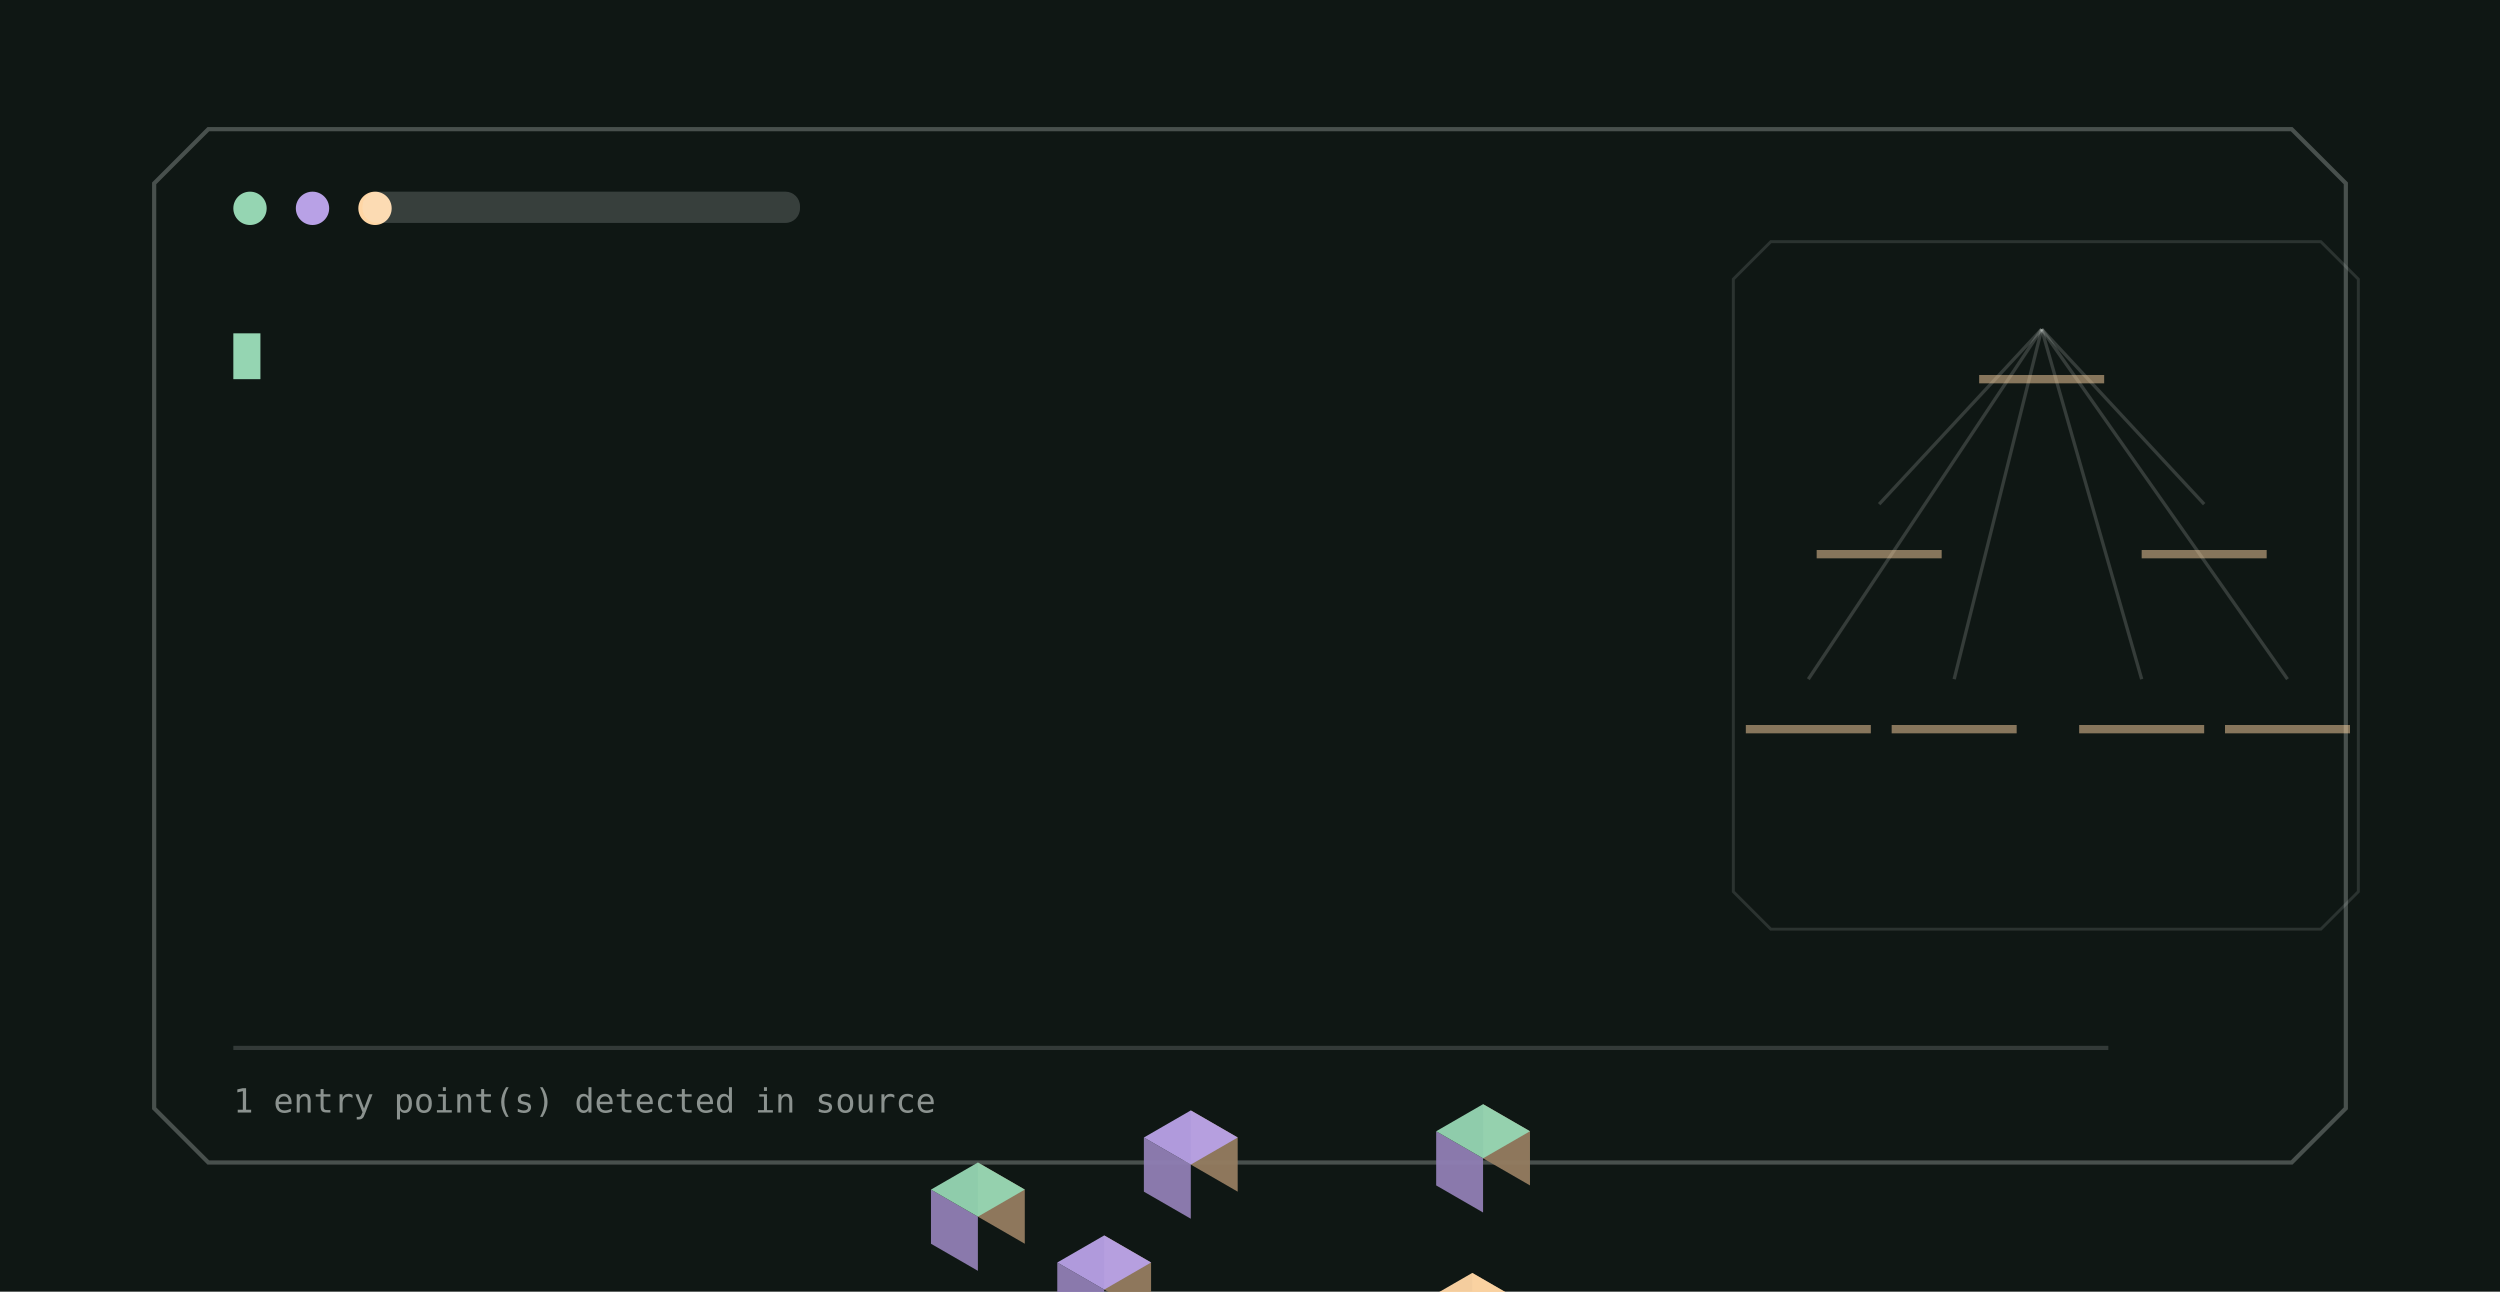
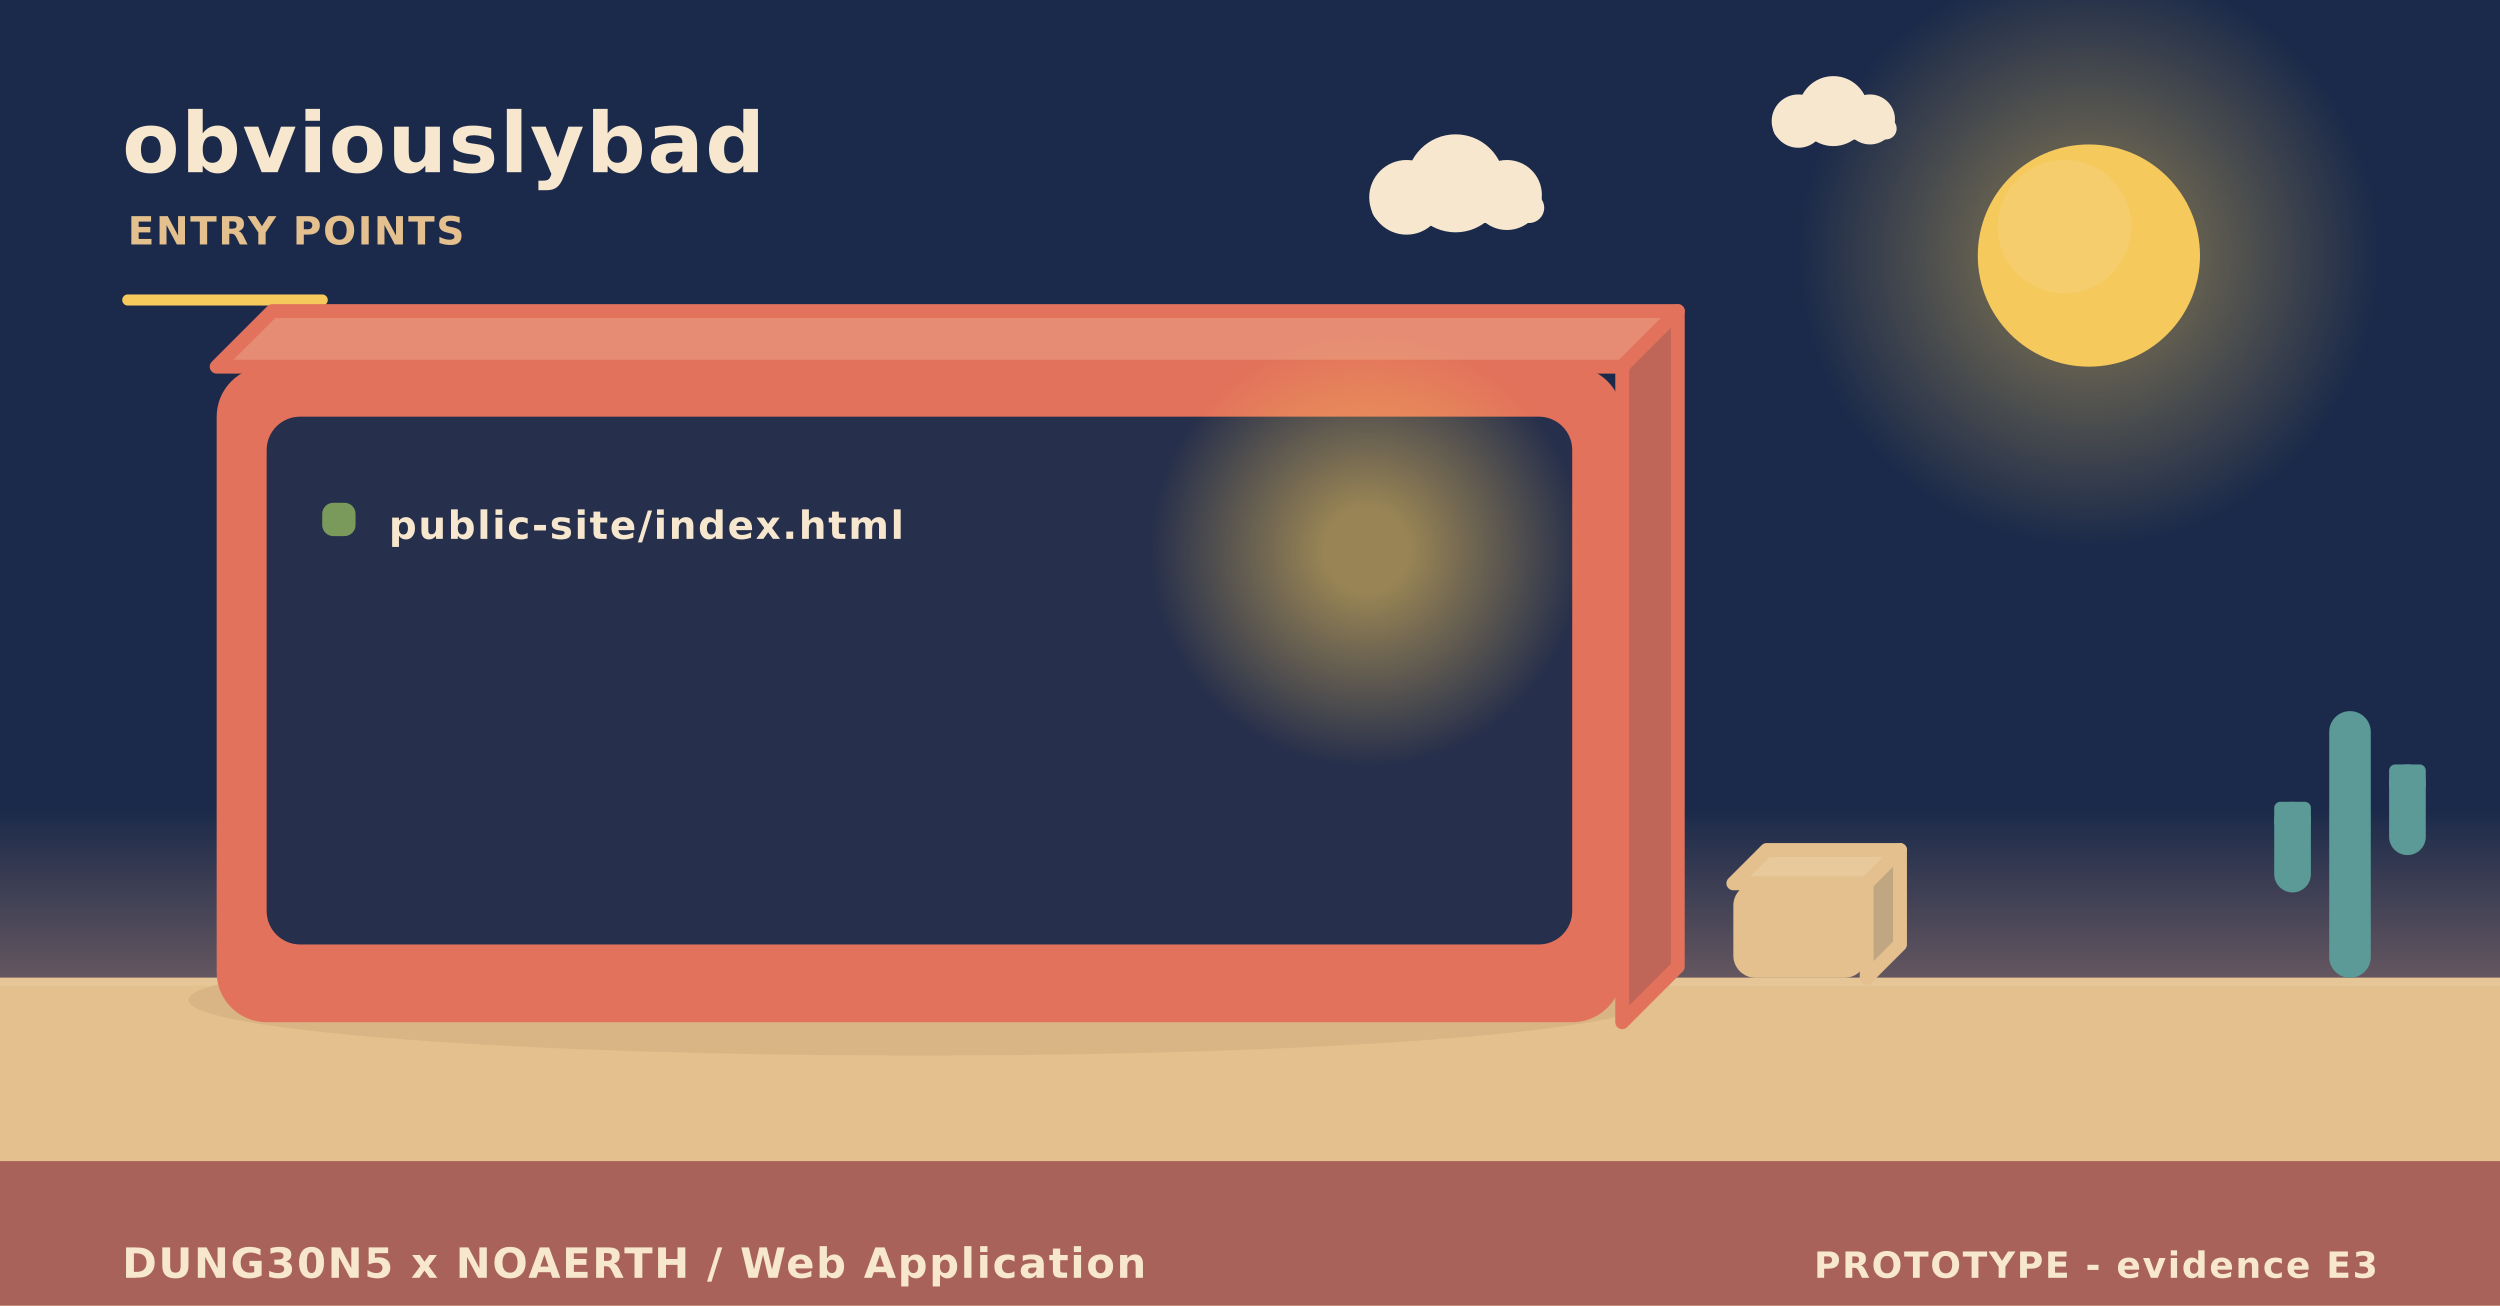
- <svg xmlns="http://www.w3.org/2000/svg" viewBox="0 0 1200 620" width="1200" height="620" role="img" aria-label="obviouslybad command surface">
-   <rect width="1200" height="620" fill="#0f1714" />
-   <defs>
-     <linearGradient id="gt" x1="0" y1="0" x2="1" y2="1">
-       <stop offset="0%" stop-color="#95d5b2" />
-       <stop offset="100%" stop-color="#b8a1e6" />
-     </linearGradient>
-   </defs>
-   <path d="M100.00,62.00 H1100.00 L1126.00,88.00 V532.00 L1100.00,558.00 H100.00 L74.00,532.00 V88.00 Z" fill="none" stroke="rgba(240,248,244,0.300)" stroke-width="2.00" opacity="0.85" />
-   <circle cx="120.00" cy="100.00" r="8.00" fill="#95d5b2" opacity="1.00" />
-   <circle cx="150.00" cy="100.00" r="8.00" fill="#b8a1e6" opacity="1.00" />
-   <circle cx="180.00" cy="100.00" r="8.00" fill="#ffd6a5" opacity="1.00" />
-   <rect x="174.00" y="92.00" width="210.00" height="15.00" rx="7.00" fill="rgba(240,248,244,0.180)" opacity="1.00" />
-   <text x="112" y="148" font-family="ui-monospace,SFMono-Regular,Menlo,monospace" font-size="21" fill="rgba(240,248,244,0.800)" opacity="0">public-site/index.html<animate attributeName="opacity" values="0;1;1;0" dur="1.5s" begin="0.0s" repeatCount="indefinite" />
-   </text>
-   <rect x="112" y="160" width="13" height="22" fill="#95d5b2">
-     <animate attributeName="opacity" values="1;0;1" dur="1.05s" begin="0s" repeatCount="indefinite" />
-   </rect>
-   <path d="M850.00,116.00 H1114.00 L1132.00,134.00 V428.00 L1114.00,446.00 H850.00 L832.00,428.00 V134.00 Z" fill="none" stroke="rgba(240,248,244,0.180)" stroke-width="1.40" opacity="0.70" />
-   <line x1="980.00" y1="158.00" x2="902.00" y2="242.00" stroke="rgba(240,248,244,0.300)" stroke-width="1.60" opacity="0.55" />
-   <line x1="980.00" y1="158.00" x2="1058.00" y2="242.00" stroke="rgba(240,248,244,0.300)" stroke-width="1.60" opacity="0.55" />
-   <line x1="980.00" y1="158.00" x2="868.00" y2="326.00" stroke="rgba(240,248,244,0.300)" stroke-width="1.60" opacity="0.55" />
-   <line x1="980.00" y1="158.00" x2="938.00" y2="326.00" stroke="rgba(240,248,244,0.300)" stroke-width="1.60" opacity="0.55" />
-   <line x1="980.00" y1="158.00" x2="1028.00" y2="326.00" stroke="rgba(240,248,244,0.300)" stroke-width="1.60" opacity="0.55" />
-   <line x1="980.00" y1="158.00" x2="1098.00" y2="326.00" stroke="rgba(240,248,244,0.300)" stroke-width="1.60" opacity="0.55" />
-   <polygon points="711.87,556.00 734.39,569.00 734.39,543.00 711.87,530.00" fill="#947c60" opacity="0.95" />
-   <polygon points="689.36,569.00 711.87,582.00 711.87,556.00 689.36,543.00" fill="#907eb3" opacity="0.95" />
-   <polygon points="711.87,530.00 734.39,543.00 711.87,556.00 689.36,543.00" fill="#95d5b2" opacity="0.95" />
+ <svg xmlns="http://www.w3.org/2000/svg" width="900" height="470" viewBox="0 0 900 470" role="img" aria-label="obviouslybad - how it is operated">
+   <linearGradient id="skyt" x1="0" y1="0" x2="0" y2="1">
+     <stop offset="0" stop-color="#1b2a4a" />
+     <stop offset="0.62" stop-color="#1b2a4a" />
+     <stop offset="1" stop-color="#f3ad8a" />
+   </linearGradient>
+   <rect width="900" height="470" fill="url(#skyt)" />
+   <radialGradient id="sunt">
+     <stop offset="0.35" stop-color="#f5c95c" stop-opacity="0.34" />
+     <stop offset="1" stop-color="#f5c95c" stop-opacity="0" />
+   </radialGradient>
+   <circle cx="752" cy="92" r="104" fill="url(#sunt)" />
+   <circle cx="752" cy="92" r="40" fill="#f5c95c" />
+   <circle cx="743.2" cy="81.6" r="24" fill="#f5d27e" opacity="0.5" />
  <g>
-     <rect x="950.00" y="180.00" width="60.00" height="4.00" rx="0.00" fill="rgba(255,214,165,0.500)" opacity="1.00" />
-     <animate attributeName="opacity" values="0.25;1.0;0.25" dur="8.8s" begin="0.0s" repeatCount="indefinite" />
+     <circle cx="524" cy="66" r="17.64" fill="#f6e7ce" />
+     <circle cx="506.36" cy="71.04" r="13.44" fill="#f6e7ce" />
+     <circle cx="542.48" cy="70.2" r="12.6" fill="#f6e7ce" />
+     <rect x="493.76" y="69.36" width="62.16" height="10.92" rx="5.46" fill="#f6e7ce" />
+     <animateTransform attributeName="transform" type="translate" values="0 0;24 0;0 0" dur="36s" begin="0s" repeatCount="indefinite" />
  </g>
-   <polygon points="571.58,559.00 594.09,572.00 594.09,546.00 571.58,533.00" fill="#947c60" opacity="0.95" />
-   <polygon points="549.06,572.00 571.58,585.00 571.58,559.00 549.06,546.00" fill="#907eb3" opacity="0.95" />
-   <polygon points="571.58,533.00 594.09,546.00 571.58,559.00 549.06,546.00" fill="#b8a1e6" opacity="0.95" />
  <g>
-     <rect x="872.00" y="264.00" width="60.00" height="4.00" rx="0.00" fill="rgba(255,214,165,0.500)" opacity="1.00" />
-     <animate attributeName="opacity" values="0.25;1.0;0.25" dur="8.8s" begin="0.4s" repeatCount="indefinite" />
+     <circle cx="660" cy="40" r="12.6" fill="#f6e7ce" />
+     <circle cx="647.4" cy="43.6" r="9.6" fill="#f6e7ce" />
+     <circle cx="673.2" cy="43" r="9" fill="#f6e7ce" />
+     <rect x="638.4" y="42.4" width="44.4" height="7.8" rx="3.9" fill="#f6e7ce" />
+     <animateTransform attributeName="transform" type="translate" values="0 0;-18 0;0 0" dur="46s" begin="3s" repeatCount="indefinite" />
  </g>
-   <polygon points="706.68,637.00 729.19,650.00 729.19,624.00 706.68,611.00" fill="#947c60" opacity="0.95" />
-   <polygon points="684.16,650.00 706.68,663.00 706.68,637.00 684.16,624.00" fill="#907eb3" opacity="0.95" />
-   <polygon points="706.68,611.00 729.19,624.00 706.68,637.00 684.16,624.00" fill="#ffd6a5" opacity="0.95" />
+   <rect x="0" y="352" width="900" height="118" fill="#e3c08d" />
+   <rect x="0" y="352" width="900" height="3" fill="#e6c596" />
+   <text x="44" y="62" font-family="Verdana,DejaVu Sans,sans-serif" font-size="30" font-weight="700" letter-spacing="0.6" fill="#f6e7ce" text-anchor="start">obviouslybad</text>
+   <text x="46" y="88" font-family="Verdana,DejaVu Sans,sans-serif" font-size="14" font-weight="700" letter-spacing="0.6" fill="#e3c08d" text-anchor="start">ENTRY POINTS</text>
+   <rect x="44" y="106" width="74" height="4" rx="2" fill="#f5c95c" />
+   <ellipse cx="331" cy="360" rx="263.2" ry="20" fill="rgba(138,90,68,0.11)" />
+   <path d="M78,132 L584,132 L604,112 L98,112 Z" fill="#e68c74" stroke="#e2725b" stroke-width="5" stroke-linejoin="round" />
+   <path d="M584,132 L604,112 L604,348 L584,368 Z" fill="#c06658" stroke="#e2725b" stroke-width="5" stroke-linejoin="round" />
+   <rect x="78" y="132" width="506" height="236" rx="18" fill="#e2725b" />
+   <rect x="96" y="150" width="470" height="190" rx="12" fill="#1b2a4a" opacity="0.94" />
+   <radialGradient id="lamp65010">
+     <stop offset="0.2" stop-color="#f5c95c" stop-opacity="0.55" />
+     <stop offset="1" stop-color="#f5c95c" stop-opacity="0" />
+   </radialGradient>
+   <circle cx="492" cy="198" r="78" fill="url(#lamp65010)" />
+   <rect x="116" y="181" width="12" height="12" rx="4" fill="#7a9a5c" />
  <g>
-     <rect x="1028.00" y="264.00" width="60.00" height="4.00" rx="0.00" fill="rgba(255,214,165,0.500)" opacity="1.00" />
-     <animate attributeName="opacity" values="0.25;1.0;0.25" dur="8.8s" begin="0.8s" repeatCount="indefinite" />
+     <text x="140" y="194" font-family="Verdana,DejaVu Sans,sans-serif" font-size="14" font-weight="700" letter-spacing="0.6" fill="#f6e7ce" text-anchor="start">public-site/index.html</text>
+     <animateTransform attributeName="transform" type="translate" values="0 10;0 0" dur="0.7s" begin="0.4s" fill="freeze" />
  </g>
-   <polygon points="469.39,584.00 491.90,597.00 491.90,571.00 469.39,558.00" fill="#947c60" opacity="0.95" />
-   <polygon points="446.87,597.00 469.39,610.00 469.39,584.00 446.87,571.00" fill="#907eb3" opacity="0.95" />
-   <polygon points="469.39,558.00 491.90,571.00 469.39,584.00 446.87,571.00" fill="#95d5b2" opacity="0.95" />
-   <g>
-     <rect x="838.00" y="348.00" width="60.00" height="4.00" rx="0.00" fill="rgba(255,214,165,0.500)" opacity="1.00" />
-     <animate attributeName="opacity" values="0.25;1.0;0.25" dur="8.8s" begin="1.2s" repeatCount="indefinite" />
-   </g>
-   <polygon points="530.01,619.00 552.52,632.00 552.52,606.00 530.01,593.00" fill="#947c60" opacity="0.95" />
-   <polygon points="507.49,632.00 530.01,645.00 530.01,619.00 507.49,606.00" fill="#907eb3" opacity="0.95" />
-   <polygon points="530.01,593.00 552.52,606.00 530.01,619.00 507.49,606.00" fill="#b8a1e6" opacity="0.95" />
-   <g>
-     <rect x="908.00" y="348.00" width="60.00" height="4.00" rx="0.00" fill="rgba(255,214,165,0.500)" opacity="1.00" />
-     <animate attributeName="opacity" values="0.25;1.0;0.25" dur="8.8s" begin="1.6s" repeatCount="indefinite" />
-   </g>
-   <polygon points="607.95,664.00 630.47,677.00 630.47,651.00 607.95,638.00" fill="#947c60" opacity="0.95" />
-   <polygon points="585.43,677.00 607.95,690.00 607.95,664.00 585.43,651.00" fill="#907eb3" opacity="0.95" />
-   <polygon points="607.95,638.00 630.47,651.00 607.95,664.00 585.43,651.00" fill="#ffd6a5" opacity="0.95" />
-   <g>
-     <rect x="998.00" y="348.00" width="60.00" height="4.00" rx="0.00" fill="rgba(255,214,165,0.500)" opacity="1.00" />
-     <animate attributeName="opacity" values="0.25;1.0;0.25" dur="8.8s" begin="2.0s" repeatCount="indefinite" />
-   </g>
-   <polygon points="668.57,699.00 691.09,712.00 691.09,686.00 668.57,673.00" fill="#947c60" opacity="0.95" />
-   <polygon points="646.05,712.00 668.57,725.00 668.57,699.00 646.05,686.00" fill="#907eb3" opacity="0.95" />
-   <polygon points="668.57,673.00 691.09,686.00 668.57,699.00 646.05,686.00" fill="#95d5b2" opacity="0.95" />
-   <g>
-     <rect x="1068.00" y="348.00" width="60.00" height="4.00" rx="0.00" fill="rgba(255,214,165,0.500)" opacity="1.00" />
-     <animate attributeName="opacity" values="0.25;1.0;0.25" dur="8.8s" begin="2.4s" repeatCount="indefinite" />
-   </g>
-   <rect x="112.00" y="502.00" width="900.00" height="2.00" rx="0.00" fill="rgba(240,248,244,0.160)" opacity="1.00" />
-   <text x="112" y="534" font-family="ui-monospace,Menlo,monospace" font-size="16" fill="rgba(240,248,244,0.550)">1 entry point(s) detected in source</text>
+   <path d="M624,318 L672,318 L684,306 L636,306 Z" fill="#e7c99b" stroke="#e3c08d" stroke-width="5" stroke-linejoin="round" />
+   <path d="M672,318 L684,306 L684,340 L672,352 Z" fill="#c1a682" stroke="#e3c08d" stroke-width="5" stroke-linejoin="round" />
+   <rect x="624" y="318" width="48" height="34" rx="8" fill="#e3c08d" />
+   <rect x="838.52" y="256" width="14.96" height="96" rx="7.48" fill="#5b9a97" />
+   <rect x="818.72" y="288.64" width="13.2" height="32.64" rx="6.6" fill="#5b9a97" />
+   <rect x="818.72" y="288.64" width="13.2" height="9.6" rx="2.2" fill="#5b9a97" />
+   <rect x="860.08" y="275.2" width="13.2" height="32.64" rx="6.6" fill="#5b9a97" />
+   <rect x="860.08" y="275.2" width="13.2" height="9.6" rx="2.2" fill="#5b9a97" />
+   <rect x="0" y="418" width="900" height="52" rx="0" fill="#a65c56" opacity="0.94" />
+   <text x="44" y="460" font-family="Verdana,DejaVu Sans,sans-serif" font-size="15" font-weight="700" letter-spacing="0.6" fill="#f6e7ce" text-anchor="start">DUNG30N5 x NOAERTH  /  Web Application</text>
+   <text x="856" y="460" font-family="Verdana,DejaVu Sans,sans-serif" font-size="13" font-weight="700" letter-spacing="0.6" fill="#f6e7ce" text-anchor="end">PROTOTYPE  -  evidence E3</text>
</svg>
